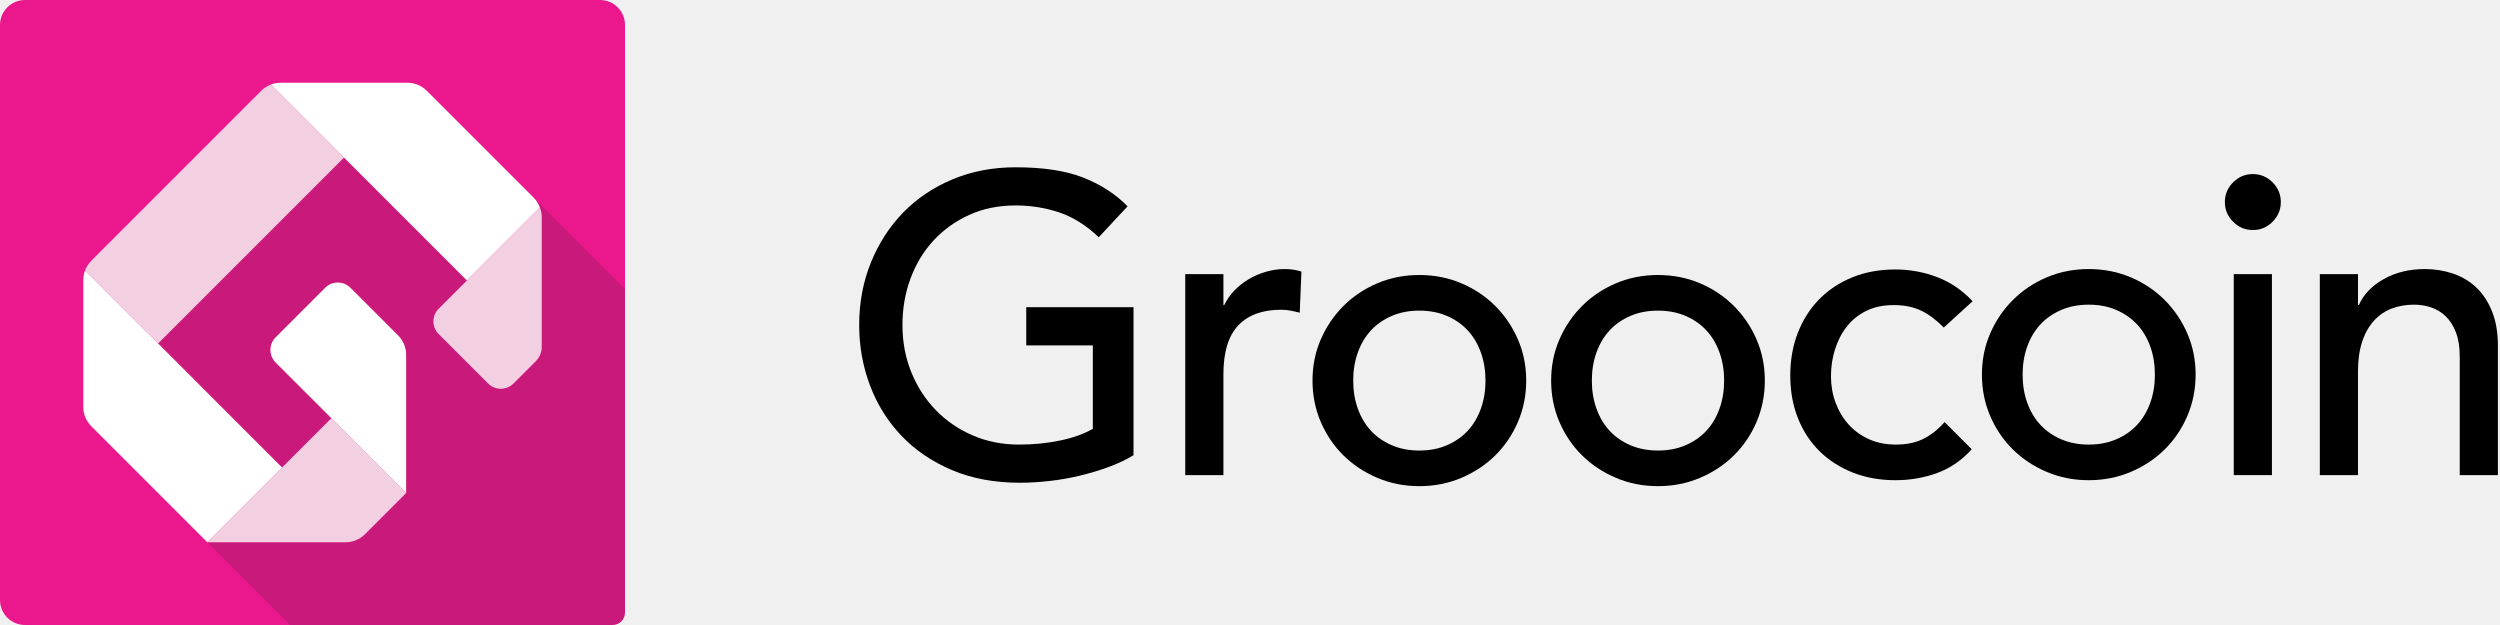
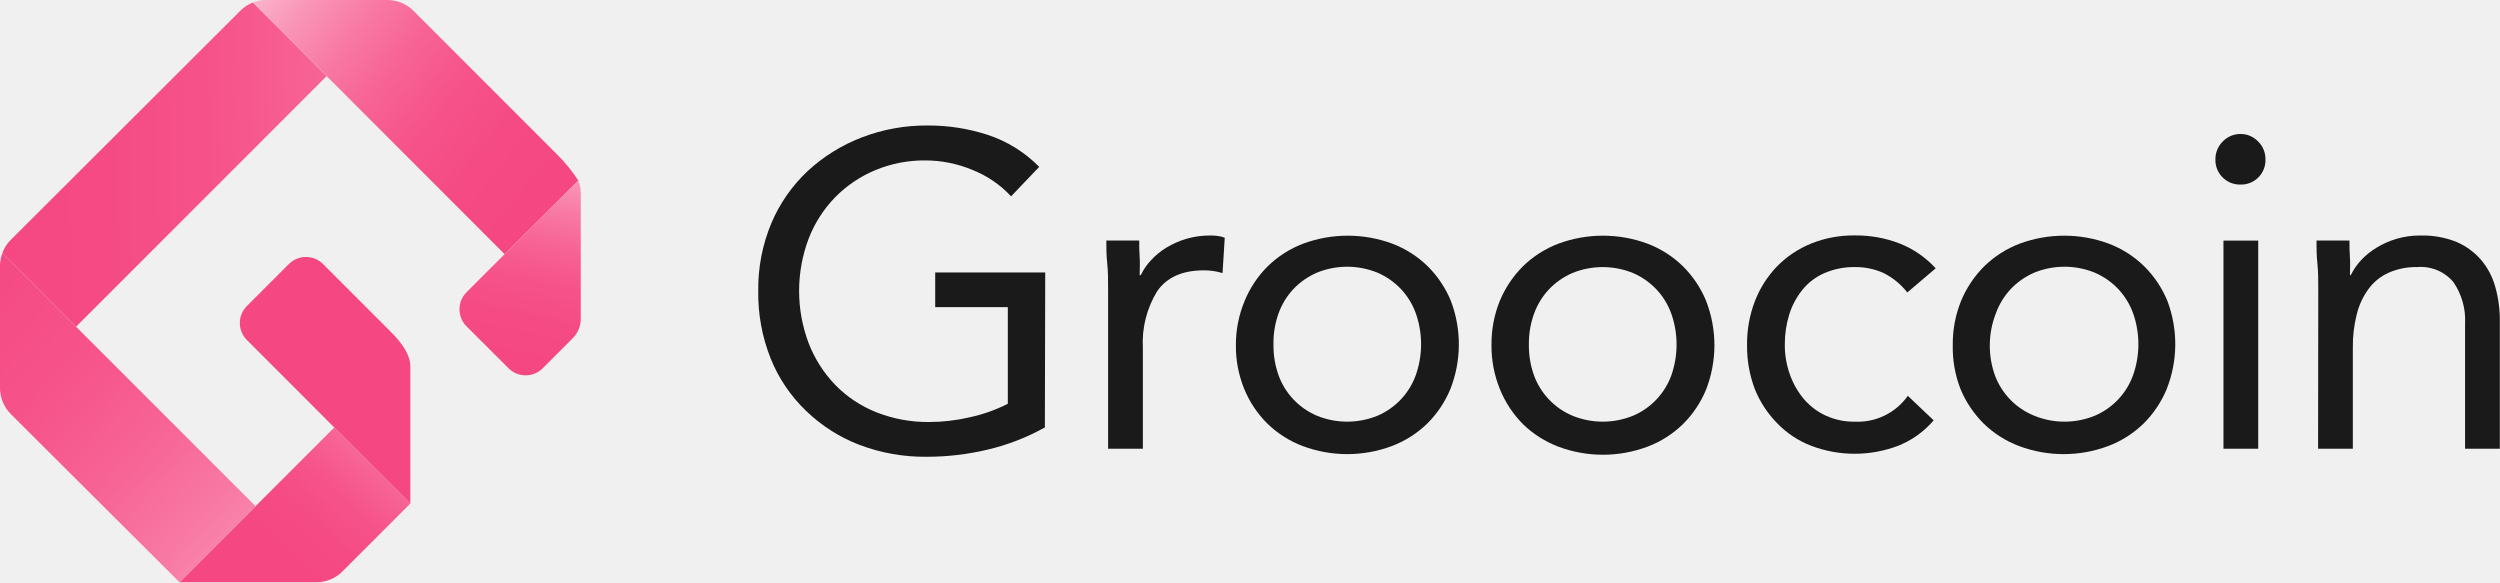
- <svg xmlns="http://www.w3.org/2000/svg" width="200px" height="50px" viewBox="0 0 200 50" version="1.1">
-   <g id="Social-Icons" stroke="none" stroke-width="1" fill="none" fill-rule="evenodd">
-     <g id="Page-1">
-       <g id="logo">
-         <path d="M2,50 L48,50 C49.105,50 50,49.104 50,48 L50,2 C50,0.896 49.105,0 48,0 L2,0 C0.896,0 -0,0.896 -0,2 L-0,48 C-0,49.104 0.896,50 2,50" id="Fill-1" fill="#EB178D" />
-         <path d="M27.519,12.604 L12.645,27.478 L22.568,37.4 L26.509,33.459 L22.053,29.003 C21.495,28.445 21.495,27.541 22.053,26.982 L26.014,23.021 C26.572,22.463 27.477,22.463 28.035,23.021 L31.851,26.837 C32.26,27.247 32.491,27.804 32.491,28.383 L32.491,39.441 L29.191,42.741 C28.781,43.151 28.224,43.382 27.644,43.382 L16.586,43.382 L23.205,50 L49.01,50 C49.557,50 50,49.557 50,49.01 L50,23.12 L42.697,15.816 C42.92,16.04 43.084,16.309 43.193,16.6 C43.283,16.842 43.336,17.098 43.336,17.361 L43.336,23.202 L43.336,27.754 C43.336,28.18 43.167,28.589 42.866,28.891 L41.074,30.683 C40.516,31.24 39.611,31.24 39.053,30.683 L35.092,26.721 C34.534,26.163 34.534,25.258 35.092,24.701 L37.354,22.438 L27.517,12.6" id="Fill-4" fill="#C9197A" />
-         <path d="M27.519,12.604 L21.678,6.763 C21.388,6.872 21.121,7.039 20.897,7.263 L7.305,20.855 C7.081,21.079 6.913,21.346 6.805,21.637 L12.645,27.478 L27.519,12.604 Z" id="Fill-6" fill="#F3CFE2" />
-         <path d="M29.191,42.741 L32.491,39.441 L26.509,33.459 L22.568,37.4 L16.587,43.382 L27.644,43.382 C28.224,43.382 28.781,43.151 29.191,42.741" id="Fill-8" fill="#F3CFE2" />
-         <path d="M32.491,28.383 C32.491,27.804 32.261,27.247 31.851,26.837 L28.035,23.021 C27.477,22.464 26.573,22.464 26.015,23.021 L22.053,26.983 C21.495,27.541 21.495,28.445 22.053,29.003 L26.51,33.459 L32.491,39.442 L32.491,28.383 Z" id="Fill-10" fill="#FFFFFF" />
-         <path d="M12.645,27.477 L6.804,21.637 C6.713,21.878 6.664,22.137 6.664,22.401 L6.664,32.553 C6.664,33.133 6.894,33.69 7.304,34.099 L16.586,43.382 L22.568,37.401 L12.645,27.477 Z" id="Fill-12" fill="#FFFFFF" />
-         <path d="M42.696,15.816 L34.139,7.259 C33.729,6.849 33.173,6.618 32.592,6.618 L22.441,6.619 C22.176,6.619 21.919,6.669 21.676,6.759 L27.517,12.6 L37.354,22.438 L43.193,16.6 C43.084,16.309 42.92,16.04 42.696,15.816" id="Fill-14" fill="#FFFFFF" />
-         <path d="M35.092,26.721 L39.053,30.683 C39.612,31.241 40.516,31.241 41.074,30.683 L42.866,28.891 C43.167,28.589 43.337,28.18 43.337,27.754 L43.337,23.202 L43.337,17.362 C43.337,17.098 43.283,16.842 43.193,16.6 L37.355,22.438 L35.092,24.701 C34.534,25.259 34.534,26.163 35.092,26.721" id="Fill-16" fill="#F3CFE2" />
-       </g>
-       <g id="type" transform="translate(68, 13)" fill="#000000">
-         <path d="M22.681,11.577 L22.681,23.415 C22.092,23.777 21.426,24.093 20.68,24.365 C19.934,24.636 19.159,24.869 18.357,25.06 C17.553,25.251 16.74,25.393 15.914,25.484 C15.088,25.574 14.314,25.619 13.591,25.619 C11.556,25.619 9.742,25.281 8.147,24.602 C6.552,23.923 5.206,23.008 4.11,21.855 C3.013,20.702 2.177,19.361 1.6,17.834 C1.024,16.309 0.735,14.698 0.735,13.001 C0.735,11.216 1.046,9.553 1.667,8.015 C2.289,6.478 3.149,5.144 4.245,4.013 C5.342,2.883 6.66,1.995 8.198,1.35 C9.735,0.705 11.42,0.383 13.252,0.383 C15.468,0.383 17.276,0.66 18.679,1.215 C20.08,1.769 21.256,2.533 22.206,3.505 L19.9,5.981 C18.905,5.03 17.853,4.369 16.745,3.996 C15.637,3.623 14.472,3.436 13.252,3.436 C11.871,3.436 10.628,3.691 9.52,4.2 C8.412,4.708 7.462,5.392 6.671,6.251 C5.879,7.111 5.269,8.123 4.839,9.287 C4.41,10.452 4.196,11.69 4.196,13.001 C4.196,14.359 4.432,15.619 4.907,16.784 C5.382,17.949 6.038,18.96 6.874,19.819 C7.711,20.679 8.695,21.351 9.826,21.837 C10.955,22.324 12.188,22.567 13.523,22.567 C14.676,22.567 15.767,22.46 16.796,22.244 C17.825,22.03 18.701,21.719 19.425,21.312 L19.425,14.63 L14.1,14.63 L14.1,11.577 L22.681,11.577 Z" id="Fill-18" />
-         <path d="M26.82,8.931 L29.873,8.931 L29.873,11.407 L29.94,11.407 C30.144,10.977 30.415,10.588 30.755,10.237 C31.094,9.886 31.472,9.587 31.891,9.338 C32.308,9.089 32.766,8.891 33.264,8.744 C33.762,8.598 34.259,8.524 34.757,8.524 C35.254,8.524 35.707,8.592 36.114,8.727 L35.978,12.017 C35.729,11.95 35.48,11.893 35.232,11.848 C34.982,11.803 34.734,11.78 34.486,11.78 C32.993,11.78 31.851,12.199 31.059,13.035 C30.268,13.872 29.873,15.172 29.873,16.936 L29.873,25.009 L26.82,25.009 L26.82,8.931 Z" id="Fill-20" />
-         <path d="M40.257,17.446 C40.257,18.26 40.38,19.012 40.629,19.701 C40.878,20.391 41.229,20.979 41.681,21.466 C42.133,21.953 42.687,22.337 43.343,22.619 C43.999,22.902 44.734,23.043 45.548,23.043 C46.362,23.043 47.097,22.902 47.753,22.619 C48.408,22.337 48.962,21.953 49.414,21.466 C49.867,20.979 50.217,20.391 50.466,19.701 C50.715,19.012 50.84,18.26 50.84,17.446 C50.84,16.633 50.715,15.881 50.466,15.19 C50.217,14.501 49.867,13.913 49.414,13.427 C48.962,12.941 48.408,12.557 47.753,12.273 C47.097,11.991 46.362,11.85 45.548,11.85 C44.734,11.85 43.999,11.991 43.343,12.273 C42.687,12.557 42.133,12.941 41.681,13.427 C41.229,13.913 40.878,14.501 40.629,15.19 C40.38,15.881 40.257,16.633 40.257,17.446 M37,17.446 C37,16.271 37.221,15.174 37.661,14.156 C38.103,13.138 38.708,12.245 39.477,11.476 C40.245,10.708 41.151,10.102 42.191,9.661 C43.23,9.221 44.349,9 45.548,9 C46.746,9 47.865,9.221 48.906,9.661 C49.945,10.102 50.851,10.708 51.62,11.476 C52.388,12.245 52.993,13.138 53.434,14.156 C53.875,15.174 54.096,16.271 54.096,17.446 C54.096,18.623 53.875,19.724 53.434,20.753 C52.993,21.782 52.388,22.675 51.62,23.433 C50.851,24.191 49.945,24.789 48.906,25.23 C47.865,25.672 46.746,25.892 45.548,25.892 C44.349,25.892 43.23,25.672 42.191,25.23 C41.151,24.789 40.245,24.191 39.477,23.433 C38.708,22.675 38.103,21.782 37.661,20.753 C37.221,19.724 37,18.623 37,17.446" id="Fill-22" />
-         <path d="M59.348,17.446 C59.348,18.26 59.471,19.012 59.72,19.701 C59.969,20.391 60.32,20.979 60.772,21.466 C61.224,21.953 61.778,22.337 62.434,22.619 C63.09,22.902 63.825,23.043 64.639,23.043 C65.453,23.043 66.188,22.902 66.844,22.619 C67.499,22.337 68.053,21.953 68.505,21.466 C68.958,20.979 69.308,20.391 69.557,19.701 C69.806,19.012 69.931,18.26 69.931,17.446 C69.931,16.633 69.806,15.881 69.557,15.19 C69.308,14.501 68.958,13.913 68.505,13.427 C68.053,12.941 67.499,12.557 66.844,12.273 C66.188,11.991 65.453,11.85 64.639,11.85 C63.825,11.85 63.09,11.991 62.434,12.273 C61.778,12.557 61.224,12.941 60.772,13.427 C60.32,13.913 59.969,14.501 59.72,15.19 C59.471,15.881 59.348,16.633 59.348,17.446 M56.091,17.446 C56.091,16.271 56.312,15.174 56.752,14.156 C57.194,13.138 57.799,12.245 58.568,11.476 C59.336,10.708 60.242,10.102 61.282,9.661 C62.321,9.221 63.44,9 64.639,9 C65.837,9 66.956,9.221 67.997,9.661 C69.036,10.102 69.942,10.708 70.711,11.476 C71.479,12.245 72.084,13.138 72.525,14.156 C72.966,15.174 73.187,16.271 73.187,17.446 C73.187,18.623 72.966,19.724 72.525,20.753 C72.084,21.782 71.479,22.675 70.711,23.433 C69.942,24.191 69.036,24.789 67.997,25.23 C66.956,25.672 65.837,25.892 64.639,25.892 C63.44,25.892 62.321,25.672 61.282,25.23 C60.242,24.789 59.336,24.191 58.568,23.433 C57.799,22.675 57.194,21.782 56.752,20.753 C56.312,19.724 56.091,18.623 56.091,17.446" id="Fill-22-Copy" />
-         <path d="M87.5,13.204 C86.935,12.617 86.341,12.17 85.72,11.865 C85.098,11.56 84.356,11.407 83.498,11.407 C82.661,11.407 81.932,11.56 81.31,11.865 C80.688,12.17 80.168,12.589 79.749,13.12 C79.331,13.652 79.015,14.263 78.8,14.952 C78.584,15.642 78.478,16.359 78.478,17.105 C78.478,17.851 78.602,18.558 78.851,19.225 C79.1,19.892 79.449,20.475 79.902,20.973 C80.354,21.47 80.896,21.86 81.53,22.142 C82.163,22.426 82.875,22.566 83.667,22.566 C84.526,22.566 85.262,22.414 85.872,22.108 C86.482,21.803 87.047,21.357 87.568,20.769 L89.738,22.939 C88.946,23.821 88.025,24.455 86.975,24.839 C85.923,25.224 84.81,25.416 83.633,25.416 C82.39,25.416 81.253,25.212 80.224,24.806 C79.195,24.398 78.308,23.828 77.562,23.093 C76.815,22.357 76.238,21.476 75.832,20.446 C75.425,19.418 75.222,18.282 75.222,17.037 C75.222,15.795 75.425,14.652 75.832,13.611 C76.238,12.572 76.81,11.679 77.545,10.933 C78.279,10.186 79.161,9.604 80.19,9.185 C81.22,8.767 82.367,8.558 83.633,8.558 C84.81,8.558 85.934,8.767 87.008,9.185 C88.082,9.604 89.015,10.242 89.807,11.102 L87.5,13.204 Z" id="Fill-26" />
-         <path d="M93.809,16.97 C93.809,17.784 93.933,18.536 94.182,19.225 C94.431,19.915 94.782,20.503 95.234,20.99 C95.686,21.477 96.24,21.861 96.896,22.143 C97.551,22.426 98.287,22.567 99.1,22.567 C99.914,22.567 100.649,22.426 101.305,22.143 C101.961,21.861 102.515,21.477 102.967,20.99 C103.419,20.503 103.77,19.915 104.019,19.225 C104.268,18.536 104.392,17.784 104.392,16.97 C104.392,16.157 104.268,15.405 104.019,14.714 C103.77,14.025 103.419,13.437 102.967,12.951 C102.515,12.465 101.961,12.081 101.305,11.797 C100.649,11.515 99.914,11.374 99.1,11.374 C98.287,11.374 97.551,11.515 96.896,11.797 C96.24,12.081 95.686,12.465 95.234,12.951 C94.782,13.437 94.431,14.025 94.182,14.714 C93.933,15.405 93.809,16.157 93.809,16.97 M90.553,16.97 C90.553,15.795 90.773,14.698 91.214,13.68 C91.656,12.662 92.26,11.769 93.029,11 C93.798,10.232 94.703,9.626 95.743,9.185 C96.783,8.745 97.902,8.524 99.1,8.524 C100.299,8.524 101.418,8.745 102.458,9.185 C103.498,9.626 104.404,10.232 105.172,11 C105.941,11.769 106.546,12.662 106.987,13.68 C107.427,14.698 107.649,15.795 107.649,16.97 C107.649,18.147 107.427,19.248 106.987,20.277 C106.546,21.306 105.941,22.199 105.172,22.957 C104.404,23.715 103.498,24.313 102.458,24.754 C101.418,25.196 100.299,25.416 99.1,25.416 C97.902,25.416 96.783,25.196 95.743,24.754 C94.703,24.313 93.798,23.715 93.029,22.957 C92.26,22.199 91.656,21.306 91.214,20.277 C90.773,19.248 90.553,18.147 90.553,16.97" id="Fill-28" />
-         <path d="M117.586,8.931 L120.639,8.931 L120.639,11.407 L120.706,11.407 C121.091,10.547 121.758,9.852 122.708,9.321 C123.657,8.789 124.754,8.524 125.998,8.524 C126.767,8.524 127.507,8.642 128.22,8.88 C128.933,9.118 129.554,9.485 130.085,9.983 C130.616,10.48 131.04,11.119 131.357,11.899 C131.674,12.679 131.832,13.6 131.832,14.663 L131.832,25.009 L128.779,25.009 L128.779,15.511 C128.779,14.765 128.678,14.127 128.475,13.595 C128.271,13.063 127.999,12.634 127.66,12.306 C127.32,11.978 126.931,11.741 126.49,11.594 C126.049,11.447 125.591,11.373 125.116,11.373 C124.482,11.373 123.895,11.474 123.352,11.679 C122.81,11.882 122.335,12.204 121.928,12.645 C121.521,13.086 121.204,13.645 120.978,14.324 C120.751,15.002 120.639,15.806 120.639,16.732 L120.639,25.009 L117.586,25.009 L117.586,8.931 Z" id="Fill-32" />
-         <polygon id="Path" points="110.701 25.009 113.754 25.009 113.754 8.931 110.701 8.931" />
-         <path d="M109.989,3.165 C109.989,2.554 110.208,2.028 110.65,1.587 C111.091,1.146 111.617,0.926 112.227,0.926 C112.837,0.926 113.364,1.146 113.805,1.587 C114.245,2.028 114.466,2.554 114.466,3.165 C114.466,3.775 114.245,4.301 113.805,4.742 C113.364,5.183 112.837,5.403 112.227,5.403 C111.617,5.403 111.091,5.183 110.65,4.742 C110.208,4.301 109.989,3.775 109.989,3.165 L109.989,3.165 Z" id="Path" />
-       </g>
+ <svg xmlns="http://www.w3.org/2000/svg" xmlns:xlink="http://www.w3.org/1999/xlink" viewBox="0 0 282.69 65.84">
+   <defs>
+     <style>.cls-1{fill:#1a1a1a;}.cls-2{fill:url(#linear-gradient);}.cls-3{fill:url(#linear-gradient-2);}.cls-4{fill:#f54782;}.cls-5{fill:url(#linear-gradient-3);}.cls-6{fill:url(#linear-gradient-4);}.cls-7{fill:url(#linear-gradient-5);}</style>
+     <linearGradient id="linear-gradient" x1="-8.03" y1="19.12" x2="82.59" y2="17.38" gradientUnits="userSpaceOnUse">
+       <stop offset="0" stop-color="#f54782" />
+       <stop offset="0.21" stop-color="#f54a84" />
+       <stop offset="0.36" stop-color="#f6538a" />
+       <stop offset="0.49" stop-color="#f76395" />
+       <stop offset="0.61" stop-color="#f879a4" />
+       <stop offset="0.73" stop-color="#f996b8" />
+       <stop offset="0.84" stop-color="#fbb9d0" />
+       <stop offset="0.94" stop-color="#fde2eb" />
+       <stop offset="1" stop-color="#fff" />
+     </linearGradient>
+     <linearGradient id="linear-gradient-2" x1="30.41" y1="64.63" x2="52.56" y2="40.23" xlink:href="#linear-gradient" />
+     <linearGradient id="linear-gradient-3" x1="-17.8" y1="21.66" x2="48.92" y2="82.4" xlink:href="#linear-gradient" />
+     <linearGradient id="linear-gradient-4" x1="63.69" y1="24.34" x2="23.36" y2="-7.77" xlink:href="#linear-gradient" />
+     <linearGradient id="linear-gradient-5" x1="57.21" y1="42.83" x2="64.18" y2="11.21" xlink:href="#linear-gradient" />
+   </defs>
+   <g id="Layer_2" data-name="Layer 2">
+     <g id="Layer_1-2" data-name="Layer 1">
+       <path class="cls-1" d="M118.15,48.33a24.89,24.89,0,0,1-6.47,2.51,29.59,29.59,0,0,1-6.87.81,20.79,20.79,0,0,1-7.66-1.36,17.86,17.86,0,0,1-6-3.83,16.91,16.91,0,0,1-4-5.91,19.79,19.79,0,0,1-1.41-7.63,19.23,19.23,0,0,1,1.48-7.68,17.38,17.38,0,0,1,4.1-5.89,19,19,0,0,1,6.1-3.8,20.28,20.28,0,0,1,7.5-1.36,21.6,21.6,0,0,1,6.77,1.06,14.5,14.5,0,0,1,5.82,3.62l-3.18,3.33a12,12,0,0,0-4.4-3,13.86,13.86,0,0,0-5.31-1.06A14.4,14.4,0,0,0,99,19.23a13.79,13.79,0,0,0-4.56,3.07,13.92,13.92,0,0,0-3,4.68,16.74,16.74,0,0,0,0,11.83,14.26,14.26,0,0,0,3,4.71,13.45,13.45,0,0,0,4.66,3.1,15.89,15.89,0,0,0,6,1.1,20.36,20.36,0,0,0,4.53-.53,18,18,0,0,0,4.33-1.53V34.73h-8.21V30.81h12.44Z" />
+       <path class="cls-1" d="M125.3,32.77c0-1.07,0-2.08-.1-3s-.1-1.8-.1-2.57h3.72c0,.64,0,1.28.05,1.91s0,1.3,0,2H129a6.35,6.35,0,0,1,1.13-1.66A7.94,7.94,0,0,1,131.89,28a9.78,9.78,0,0,1,2.27-1,9.46,9.46,0,0,1,2.72-.37,5.29,5.29,0,0,1,.8.05,3.43,3.43,0,0,1,.81.2l-.25,4a7.06,7.06,0,0,0-2.12-.31c-2.41,0-4.17.78-5.26,2.34a11.1,11.1,0,0,0-1.63,6.42V50.74H125.3Z" />
+       <path class="cls-1" d="M139.75,39a12.78,12.78,0,0,1,1-5,11.88,11.88,0,0,1,2.61-3.9,11.67,11.67,0,0,1,4-2.55,14.53,14.53,0,0,1,10.07,0,11.67,11.67,0,0,1,4,2.55,11.9,11.9,0,0,1,2.62,3.9A13.82,13.82,0,0,1,164,44a11.9,11.9,0,0,1-2.62,3.9,11.65,11.65,0,0,1-4,2.54,14.38,14.38,0,0,1-10.07,0,11.65,11.65,0,0,1-4-2.54,11.88,11.88,0,0,1-2.61-3.9A12.79,12.79,0,0,1,139.75,39ZM144,39a9.92,9.92,0,0,0,.58,3.45A7.89,7.89,0,0,0,148.89,47a9.07,9.07,0,0,0,6.89,0,7.89,7.89,0,0,0,4.33-4.63,10.55,10.55,0,0,0,0-6.9,8,8,0,0,0-1.68-2.77,8.08,8.08,0,0,0-2.65-1.86,9.07,9.07,0,0,0-6.89,0,8.08,8.08,0,0,0-2.65,1.86,8,8,0,0,0-1.68,2.77A9.92,9.92,0,0,0,144,39Z" />
+       <path class="cls-1" d="M168.65,39a13,13,0,0,1,.95-5,12.06,12.06,0,0,1,2.62-3.9,11.67,11.67,0,0,1,4-2.55,14.53,14.53,0,0,1,10.07,0,11.67,11.67,0,0,1,4,2.55,11.9,11.9,0,0,1,2.62,3.9,13.82,13.82,0,0,1,0,10.07,11.9,11.9,0,0,1-2.62,3.9,11.65,11.65,0,0,1-4,2.54,14.38,14.38,0,0,1-10.07,0,11.65,11.65,0,0,1-4-2.54A12.06,12.06,0,0,1,169.6,44,13,13,0,0,1,168.65,39Zm4.23,0a9.92,9.92,0,0,0,.58,3.45A7.89,7.89,0,0,0,177.79,47a9.07,9.07,0,0,0,6.89,0A7.89,7.89,0,0,0,189,42.41a10.55,10.55,0,0,0,0-6.9,8,8,0,0,0-1.68-2.77,8.08,8.08,0,0,0-2.65-1.86,9.07,9.07,0,0,0-6.89,0,8.08,8.08,0,0,0-2.65,1.86,8,8,0,0,0-1.68,2.77A9.92,9.92,0,0,0,172.88,39Z" />
+       <path class="cls-1" d="M215.67,33.07A7.9,7.9,0,0,0,213,30.88a7.63,7.63,0,0,0-3.23-.68,8.43,8.43,0,0,0-3.47.68,6.55,6.55,0,0,0-2.49,1.89,8.41,8.41,0,0,0-1.49,2.79,11.36,11.36,0,0,0-.5,3.4,9.75,9.75,0,0,0,.58,3.4A8.75,8.75,0,0,0,204,45.15,7.23,7.23,0,0,0,206.46,47a7.53,7.53,0,0,0,3.27.68,6.94,6.94,0,0,0,6-2.92l2.92,2.77a10.19,10.19,0,0,1-4,2.87,13.84,13.84,0,0,1-9.87,0,10.64,10.64,0,0,1-3.85-2.57A11.73,11.73,0,0,1,198.43,44a13.62,13.62,0,0,1-.88-5,13.42,13.42,0,0,1,.88-4.93,11.76,11.76,0,0,1,2.49-3.93,11.41,11.41,0,0,1,3.85-2.59,12.85,12.85,0,0,1,5-.93,13.68,13.68,0,0,1,5,.9,11,11,0,0,1,4.11,2.82Z" />
+       <path class="cls-1" d="M220.81,39a13,13,0,0,1,.95-5,12.06,12.06,0,0,1,2.62-3.9,11.67,11.67,0,0,1,4-2.55,14.53,14.53,0,0,1,10.07,0,11.67,11.67,0,0,1,4,2.55,11.9,11.9,0,0,1,2.62,3.9A13.82,13.82,0,0,1,245,44a11.9,11.9,0,0,1-2.62,3.9,11.65,11.65,0,0,1-4,2.54,14.38,14.38,0,0,1-10.07,0,11.65,11.65,0,0,1-4-2.54,12.06,12.06,0,0,1-2.62-3.9A13,13,0,0,1,220.81,39ZM225,39a9.92,9.92,0,0,0,.58,3.45A7.89,7.89,0,0,0,230,47a9.07,9.07,0,0,0,6.89,0,7.89,7.89,0,0,0,4.33-4.63,10.55,10.55,0,0,0,0-6.9,8,8,0,0,0-1.68-2.77,8.08,8.08,0,0,0-2.65-1.86,9.07,9.07,0,0,0-6.89,0,8.08,8.08,0,0,0-2.65,1.86,8,8,0,0,0-1.68,2.77A9.92,9.92,0,0,0,225,39Z" />
+       <path class="cls-1" d="M250.51,18a2.81,2.81,0,0,1,.83-2,2.75,2.75,0,0,1,2-.85,2.72,2.72,0,0,1,2,.85,2.77,2.77,0,0,1,.83,2,2.76,2.76,0,0,1-2.87,2.87A2.77,2.77,0,0,1,250.51,18Zm.91,9.21h3.93V50.74h-3.93Z" />
+       <path class="cls-1" d="M262.14,32.77c0-1.07,0-2.08-.1-3s-.1-1.8-.1-2.57h3.73c0,.64,0,1.28.05,1.91s0,1.3,0,2h.1A6.88,6.88,0,0,1,267,29.4,8.24,8.24,0,0,1,268.74,28,9.59,9.59,0,0,1,271,27a9.39,9.39,0,0,1,2.71-.37,10.38,10.38,0,0,1,4,.7,7.65,7.65,0,0,1,2.79,2,7.94,7.94,0,0,1,1.64,3.05,13.77,13.77,0,0,1,.53,3.9V50.74h-3.93V36.6a7.57,7.57,0,0,0-1.31-4.69,4.8,4.8,0,0,0-4.08-1.71,7.65,7.65,0,0,0-3.3.66,5.7,5.7,0,0,0-2.26,1.86,8.14,8.14,0,0,0-1.31,2.87,14.49,14.49,0,0,0-.43,3.67V50.74h-3.93Z" />
+       <path class="cls-2" d="M36.93,8.61,28.6.28a4.08,4.08,0,0,0-1.49,1L1.22,27.12a3.92,3.92,0,0,0-.95,1.49L8.6,36.94Z" />
+       <path class="cls-3" d="M38.72,64.62l7.68-7.68-8.6-8.6-8.9,8.9-8.6,8.6H35.78A4.16,4.16,0,0,0,38.72,64.62Z" />
+       <path class="cls-4" d="M46.4,41.46c0-1.85-1.83-3.56-2.61-4.34l-7.27-7.27a2.73,2.73,0,0,0-3.85,0L27.92,34.6a2.71,2.71,0,0,0,0,3.85l9.88,9.89,8.6,8.6Z" />
+       <path class="cls-5" d="M8.6,36.94.27,28.61A4.19,4.19,0,0,0,0,30.06V43.82a4.2,4.2,0,0,0,1.22,3L20.3,65.84l8.6-8.6Z" />
+       <path class="cls-6" d="M63.05,17.52,46.75,1.22A4.16,4.16,0,0,0,43.81,0H30.05a4.29,4.29,0,0,0-1.46.27L36.93,8.6,57.06,28.74l8.33-8.33A17.74,17.74,0,0,0,63.05,17.52Z" />
+       <path class="cls-7" d="M65.67,21.86a4,4,0,0,0-.28-1.45l-8.33,8.33-4.31,4.31a2.73,2.73,0,0,0,0,3.85l4.76,4.75a2.73,2.73,0,0,0,3.85,0l3.41-3.41a3.09,3.09,0,0,0,.9-2.17Z" />
    </g>
  </g>
</svg>
